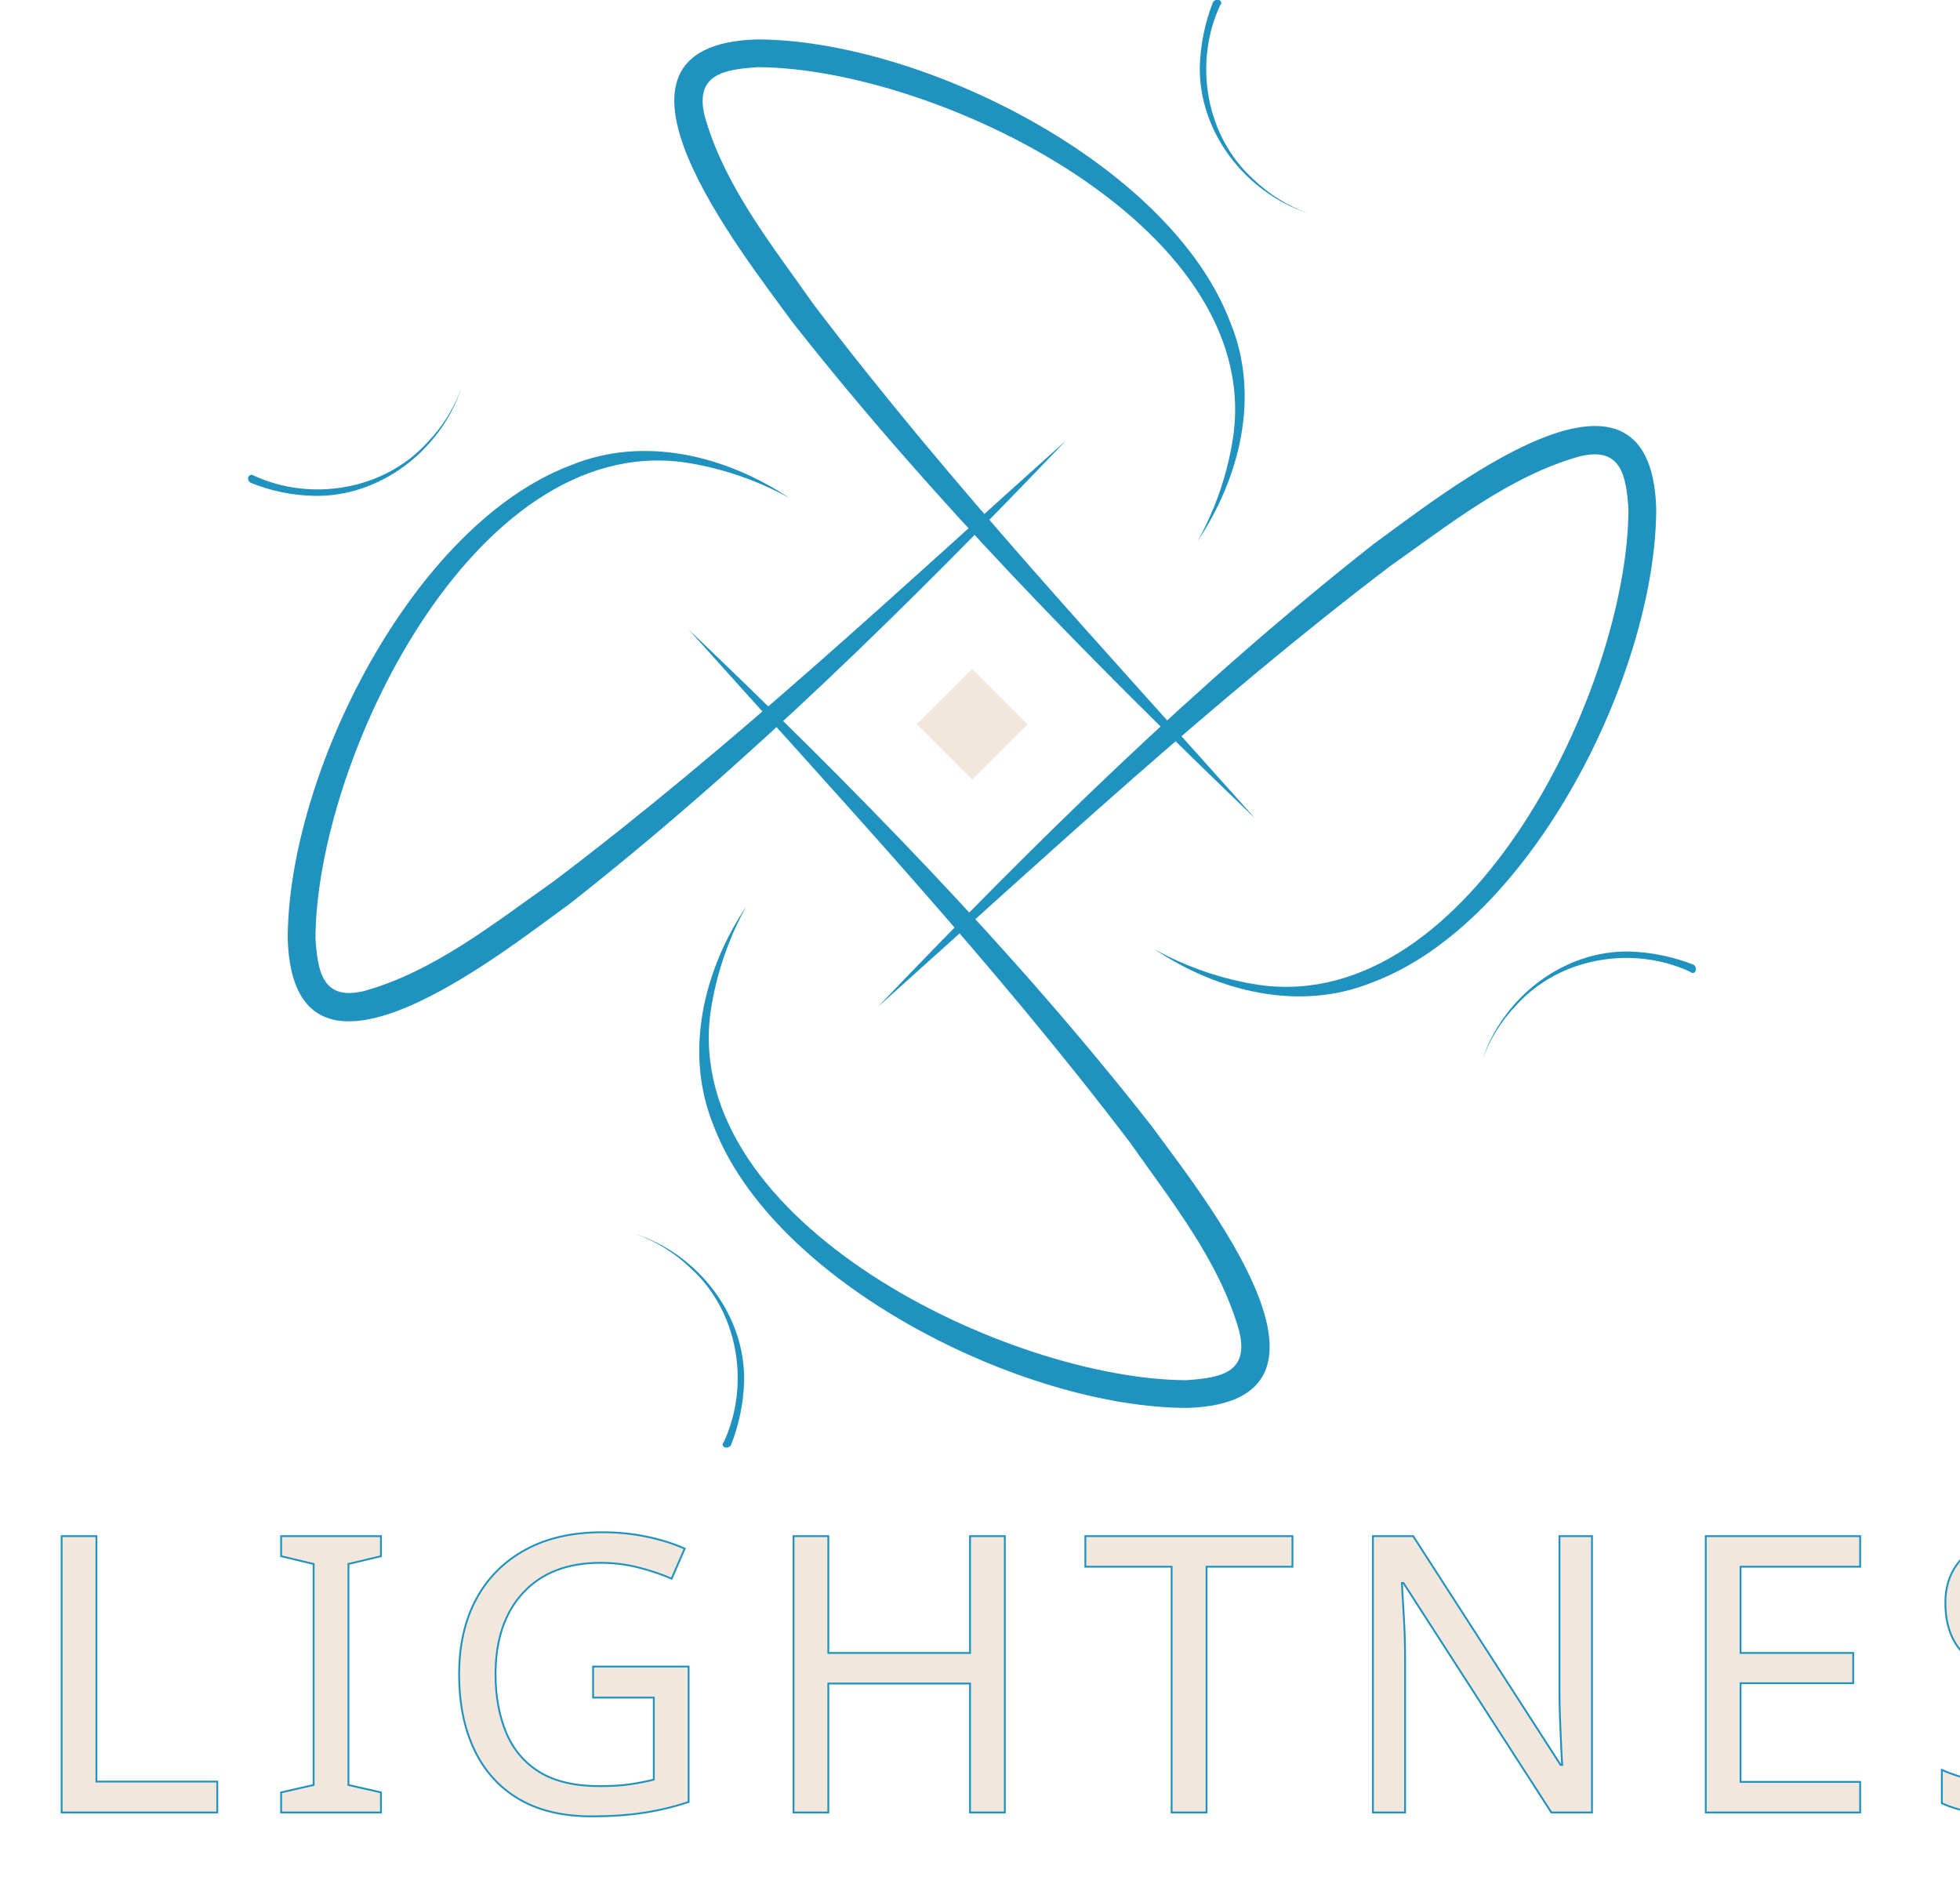
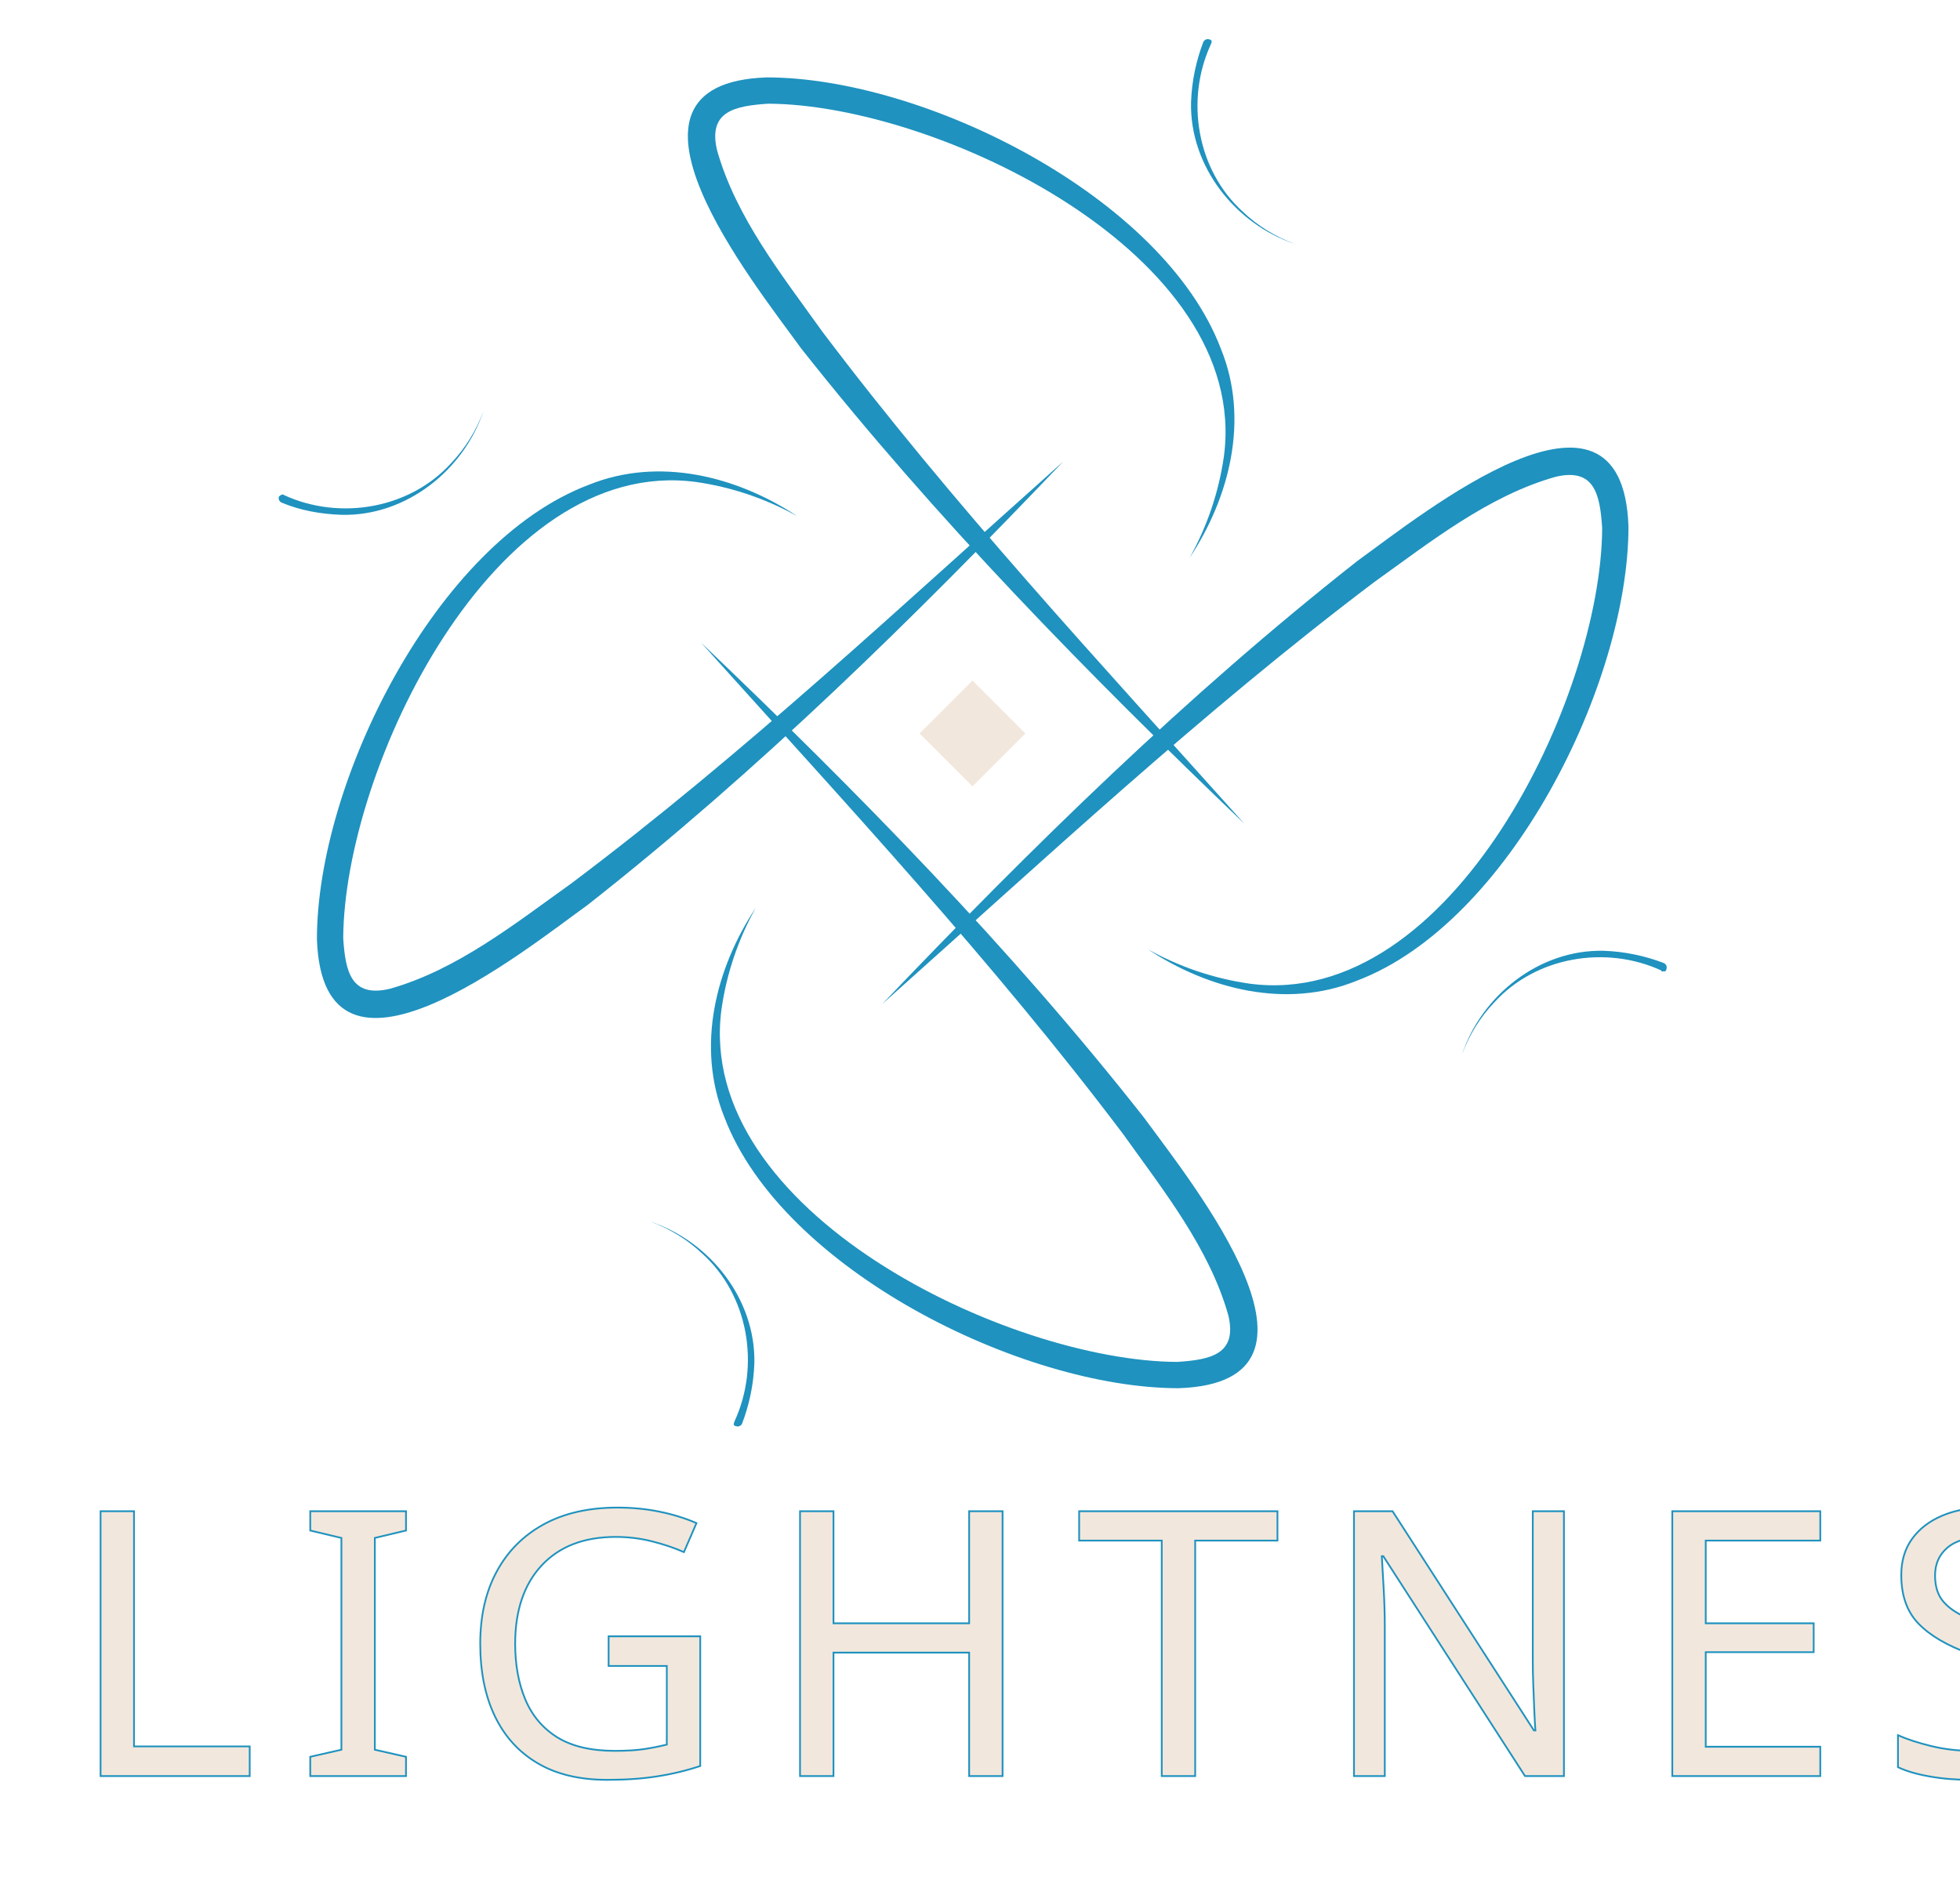
- <svg xmlns="http://www.w3.org/2000/svg" width="268.4" height="258.9" viewBox="0 0 268.4 258.9">
-   <path d="M238.8,183.4c-22.4-21.5-44.2-43.6-63.4-68-6.8-9.4-29.7-37.9-4.9-38.7,22.4,0,56.7,17,64.9,38.8,4.1,10,1.3,21.2-4.5,29.9a42.2,42.2,0,0,0,4.9-14.5c3.9-28.9-41-50.3-65.1-50.4-4.7.3-8.7,1-7.3,6.7,2.7,9.6,9.3,17.8,15,25.9,18.7,24.6,39.8,47.2,60.4,70.3Z" transform="translate(-66.9 -71.3)" style="fill:#1f92bf" />
-   <path d="M161.2,157.5c22.4,21.4,44.2,43.5,63.4,68,6.8,9.3,29.7,37.8,4.9,38.6-22.4,0-56.7-17-64.9-38.7-4.1-10.1-1.3-21.3,4.5-30a42.9,42.9,0,0,0-4.9,14.5c-3.9,28.9,41,50.3,65.1,50.4,4.7-.3,8.7-1,7.3-6.7-2.7-9.6-9.3-17.8-15-25.9-18.7-24.6-39.8-47.2-60.4-70.2Z" transform="translate(-66.9 -71.3)" style="fill:#1f92bf" />
-   <path d="M234,72c-3.7,7.9-2,18,4.6,23.9a21,21,0,0,0,7.4,4.6c-8.5-2.8-15-11.1-14.8-20.2a26.5,26.5,0,0,1,1.8-8.7.7.7,0,0,1,.8-.3.4.4,0,0,1,.2.7Z" transform="translate(-66.9 -71.3)" style="fill:#1f92bf" />
-   <path d="M166,268.8c3.7-7.9,2-18-4.6-23.9a21,21,0,0,0-7.4-4.6c8.5,2.8,15,11.1,14.8,20.2a26,26,0,0,1-1.8,8.7.7.7,0,0,1-.8.3.4.4,0,0,1-.2-.7Z" transform="translate(-66.9 -71.3)" style="fill:#1f92bf" />
-   <path d="M187.1,209.2c21.4-22.4,43.5-44.2,67.9-63.4,9.4-6.8,37.9-29.7,38.7-4.9,0,22.4-17,56.7-38.8,64.9-10,4.1-21.2,1.3-29.9-4.5a42.9,42.9,0,0,0,14.5,4.9c28.9,3.9,50.3-41,50.4-65.1-.3-4.7-1-8.7-6.7-7.3-9.6,2.7-17.8,9.3-25.9,15-24.6,18.7-47.2,39.8-70.2,60.4Z" transform="translate(-66.9 -71.3)" style="fill:#1f92bf" />
-   <path d="M212.9,131.6C191.5,154,169.4,175.8,145,195c-9.4,6.8-37.9,29.7-38.7,4.9,0-22.4,17-56.7,38.8-64.9,10-4.1,21.2-1.3,29.9,4.5a42.9,42.9,0,0,0-14.5-4.9c-28.9-3.9-50.3,41-50.4,65.2.3,4.6,1,8.6,6.7,7.2,9.6-2.7,17.8-9.3,25.9-15,24.6-18.6,47.2-39.8,70.2-60.4Z" transform="translate(-66.9 -71.3)" style="fill:#1f92bf" />
-   <path d="M298.4,204.4c-7.9-3.7-18-2-23.9,4.6a21,21,0,0,0-4.6,7.4c2.8-8.5,11.1-15,20.2-14.8a26.5,26.5,0,0,1,8.7,1.8.7.7,0,0,1,.3.8.4.4,0,0,1-.7.2Z" transform="translate(-66.9 -71.3)" style="fill:#1f92bf" />
-   <path d="M101.6,136.4c7.9,3.7,18,2,23.9-4.6a21,21,0,0,0,4.6-7.4c-2.8,8.5-11.1,15-20.2,14.8a24.2,24.2,0,0,1-8.7-1.8.7.7,0,0,1-.3-.8c.1-.2.5-.4.7-.2Z" transform="translate(-66.9 -71.3)" style="fill:#1f92bf" />
-   <rect x="195.3" y="165.7" width="9.4" height="9.44" transform="translate(-128.8 120.1) rotate(-45)" style="fill:#f2e7dc;stroke:#f2e7dc;stroke-linecap:round;stroke-miterlimit:10;stroke-width:1.306px" />
-   <text transform="translate(3.3 248.2)" style="font-size:53px;fill:#f2e7dc;stroke:#1f92bf;stroke-miterlimit:10;stroke-width:0.25px;font-family:SquaredDisplay, Squared Display;letter-spacing:0.1em">LIGHTNESS</text>
+ <svg xmlns="http://www.w3.org/2000/svg" version="1.1" id="Layer_1" x="0px" y="0px" width="268.4px" height="258.9px" viewBox="0 0 268.4 258.9" style="enable-background:new 0 0 268.4 258.9;" xml:space="preserve">
+   <style type="text/css">
+ 	.st0{fill:#1F92BF;}
+ 	.st1{fill:#F2E7DC;stroke:#F2E7DC;stroke-width:1.251;stroke-linecap:round;stroke-miterlimit:10;}
+ 	.st2{fill:#F2E7DC;}
+ 	.st3{font-family:'SquaredDisplay';}
+ 	.st4{font-size:50.776px;}
+ 	.st5{letter-spacing:5;}
+ 	.st6{fill:none;stroke:#1F92BF;stroke-width:0.239;stroke-miterlimit:10;}
+ </style>
+   <path class="st0" d="M170.4,112.8c-21.5-20.6-42.3-41.8-60.7-65.1c-6.5-9-28.5-36.3-4.7-37.1c21.5,0,54.3,16.3,62.2,37.2  c3.9,9.6,1.2,20.3-4.3,28.6c2.4-4.3,4-9,4.7-13.9c3.7-27.7-39.3-48.2-62.4-48.3c-4.5,0.3-8.3,1-7,6.4c2.6,9.2,8.9,17.1,14.4,24.8  C130.4,69,150.6,90.7,170.4,112.8L170.4,112.8z" />
+   <path class="st0" d="M96,88c21.5,20.5,42.3,41.7,60.7,65.1c6.5,8.9,28.5,36.2,4.7,37c-21.5,0-54.3-16.3-62.2-37.1  c-3.9-9.7-1.2-20.4,4.3-28.7c-2.4,4.3-4,9-4.7,13.9c-3.7,27.7,39.3,48.2,62.4,48.3c4.5-0.3,8.3-1,7-6.4c-2.6-9.2-8.9-17.1-14.4-24.8  C136,131.7,115.8,110,96,88L96,88z" />
+   <path class="st0" d="M165.8,6.1c-3.5,7.6-1.9,17.2,4.4,22.9c2,1.9,4.4,3.4,7.1,4.4c-8.1-2.7-14.4-10.6-14.2-19.4  c0.1-2.9,0.7-5.7,1.7-8.3c0.2-0.3,0.5-0.4,0.8-0.3c0.2,0,0.4,0.2,0.3,0.4C165.9,6,165.8,6,165.8,6.1z" />
+   <path class="st0" d="M100.6,194.6c3.5-7.6,1.9-17.2-4.4-22.9c-2-1.9-4.4-3.4-7.1-4.4c8.1,2.7,14.4,10.6,14.2,19.4  c-0.1,2.9-0.7,5.7-1.7,8.3c-0.2,0.3-0.5,0.4-0.8,0.3c-0.2,0-0.4-0.2-0.3-0.4C100.5,194.8,100.6,194.7,100.6,194.6z" />
+   <path class="st0" d="M120.8,137.5c20.5-21.5,41.7-42.3,65.1-60.7c9-6.5,36.3-28.5,37.1-4.7c0,21.5-16.3,54.3-37.2,62.2  c-9.6,3.9-20.3,1.2-28.6-4.3c4.3,2.4,9,4,13.9,4.7c27.7,3.7,48.2-39.3,48.3-62.4c-0.3-4.5-1-8.3-6.4-7c-9.2,2.6-17.1,8.9-24.8,14.4  C164.5,97.6,142.9,117.8,120.8,137.5L120.8,137.5z" />
+   <path class="st0" d="M145.6,63.2c-20.5,21.5-41.7,42.3-65.1,60.7c-9,6.5-36.3,28.5-37.1,4.7c0-21.5,16.3-54.3,37.2-62.2  c9.6-3.9,20.3-1.2,28.6,4.3c-4.3-2.4-9-4-13.9-4.7c-27.7-3.7-48.2,39.3-48.3,62.5c0.3,4.4,1,8.2,6.4,6.9c9.2-2.6,17.1-8.9,24.8-14.4  C101.9,103.2,123.5,82.9,145.6,63.2z" />
+   <path class="st0" d="M227.5,132.9c-7.6-3.5-17.2-1.9-22.9,4.4c-1.9,2-3.4,4.4-4.4,7.1c2.7-8.1,10.6-14.4,19.4-14.2  c2.9,0.1,5.7,0.7,8.3,1.7c0.3,0.2,0.4,0.5,0.3,0.8c0,0.2-0.2,0.4-0.4,0.3C227.6,133.1,227.5,133,227.5,132.9z" />
+   <path class="st0" d="M38.9,67.8c7.6,3.5,17.2,1.9,22.9-4.4c1.9-2,3.4-4.4,4.4-7.1c-2.7,8.1-10.6,14.4-19.4,14.2  c-2.9-0.1-5.7-0.6-8.3-1.7c-0.3-0.2-0.4-0.5-0.3-0.8C38.4,67.8,38.7,67.6,38.9,67.8L38.9,67.8z" />
+   <rect x="128.7" y="95.9" transform="matrix(0.7071 -0.7071 0.7071 0.7071 -32.0079 123.6283)" class="st1" width="9" height="9" />
+   <text transform="matrix(1 0 0 1 8.8501 243.2139)" class="st2 st3 st4 st5">LIGHTNESS</text>
+   <text transform="matrix(1 0 0 1 8.8501 243.2139)" class="st6 st3 st4 st5">LIGHTNESS</text>
</svg>
